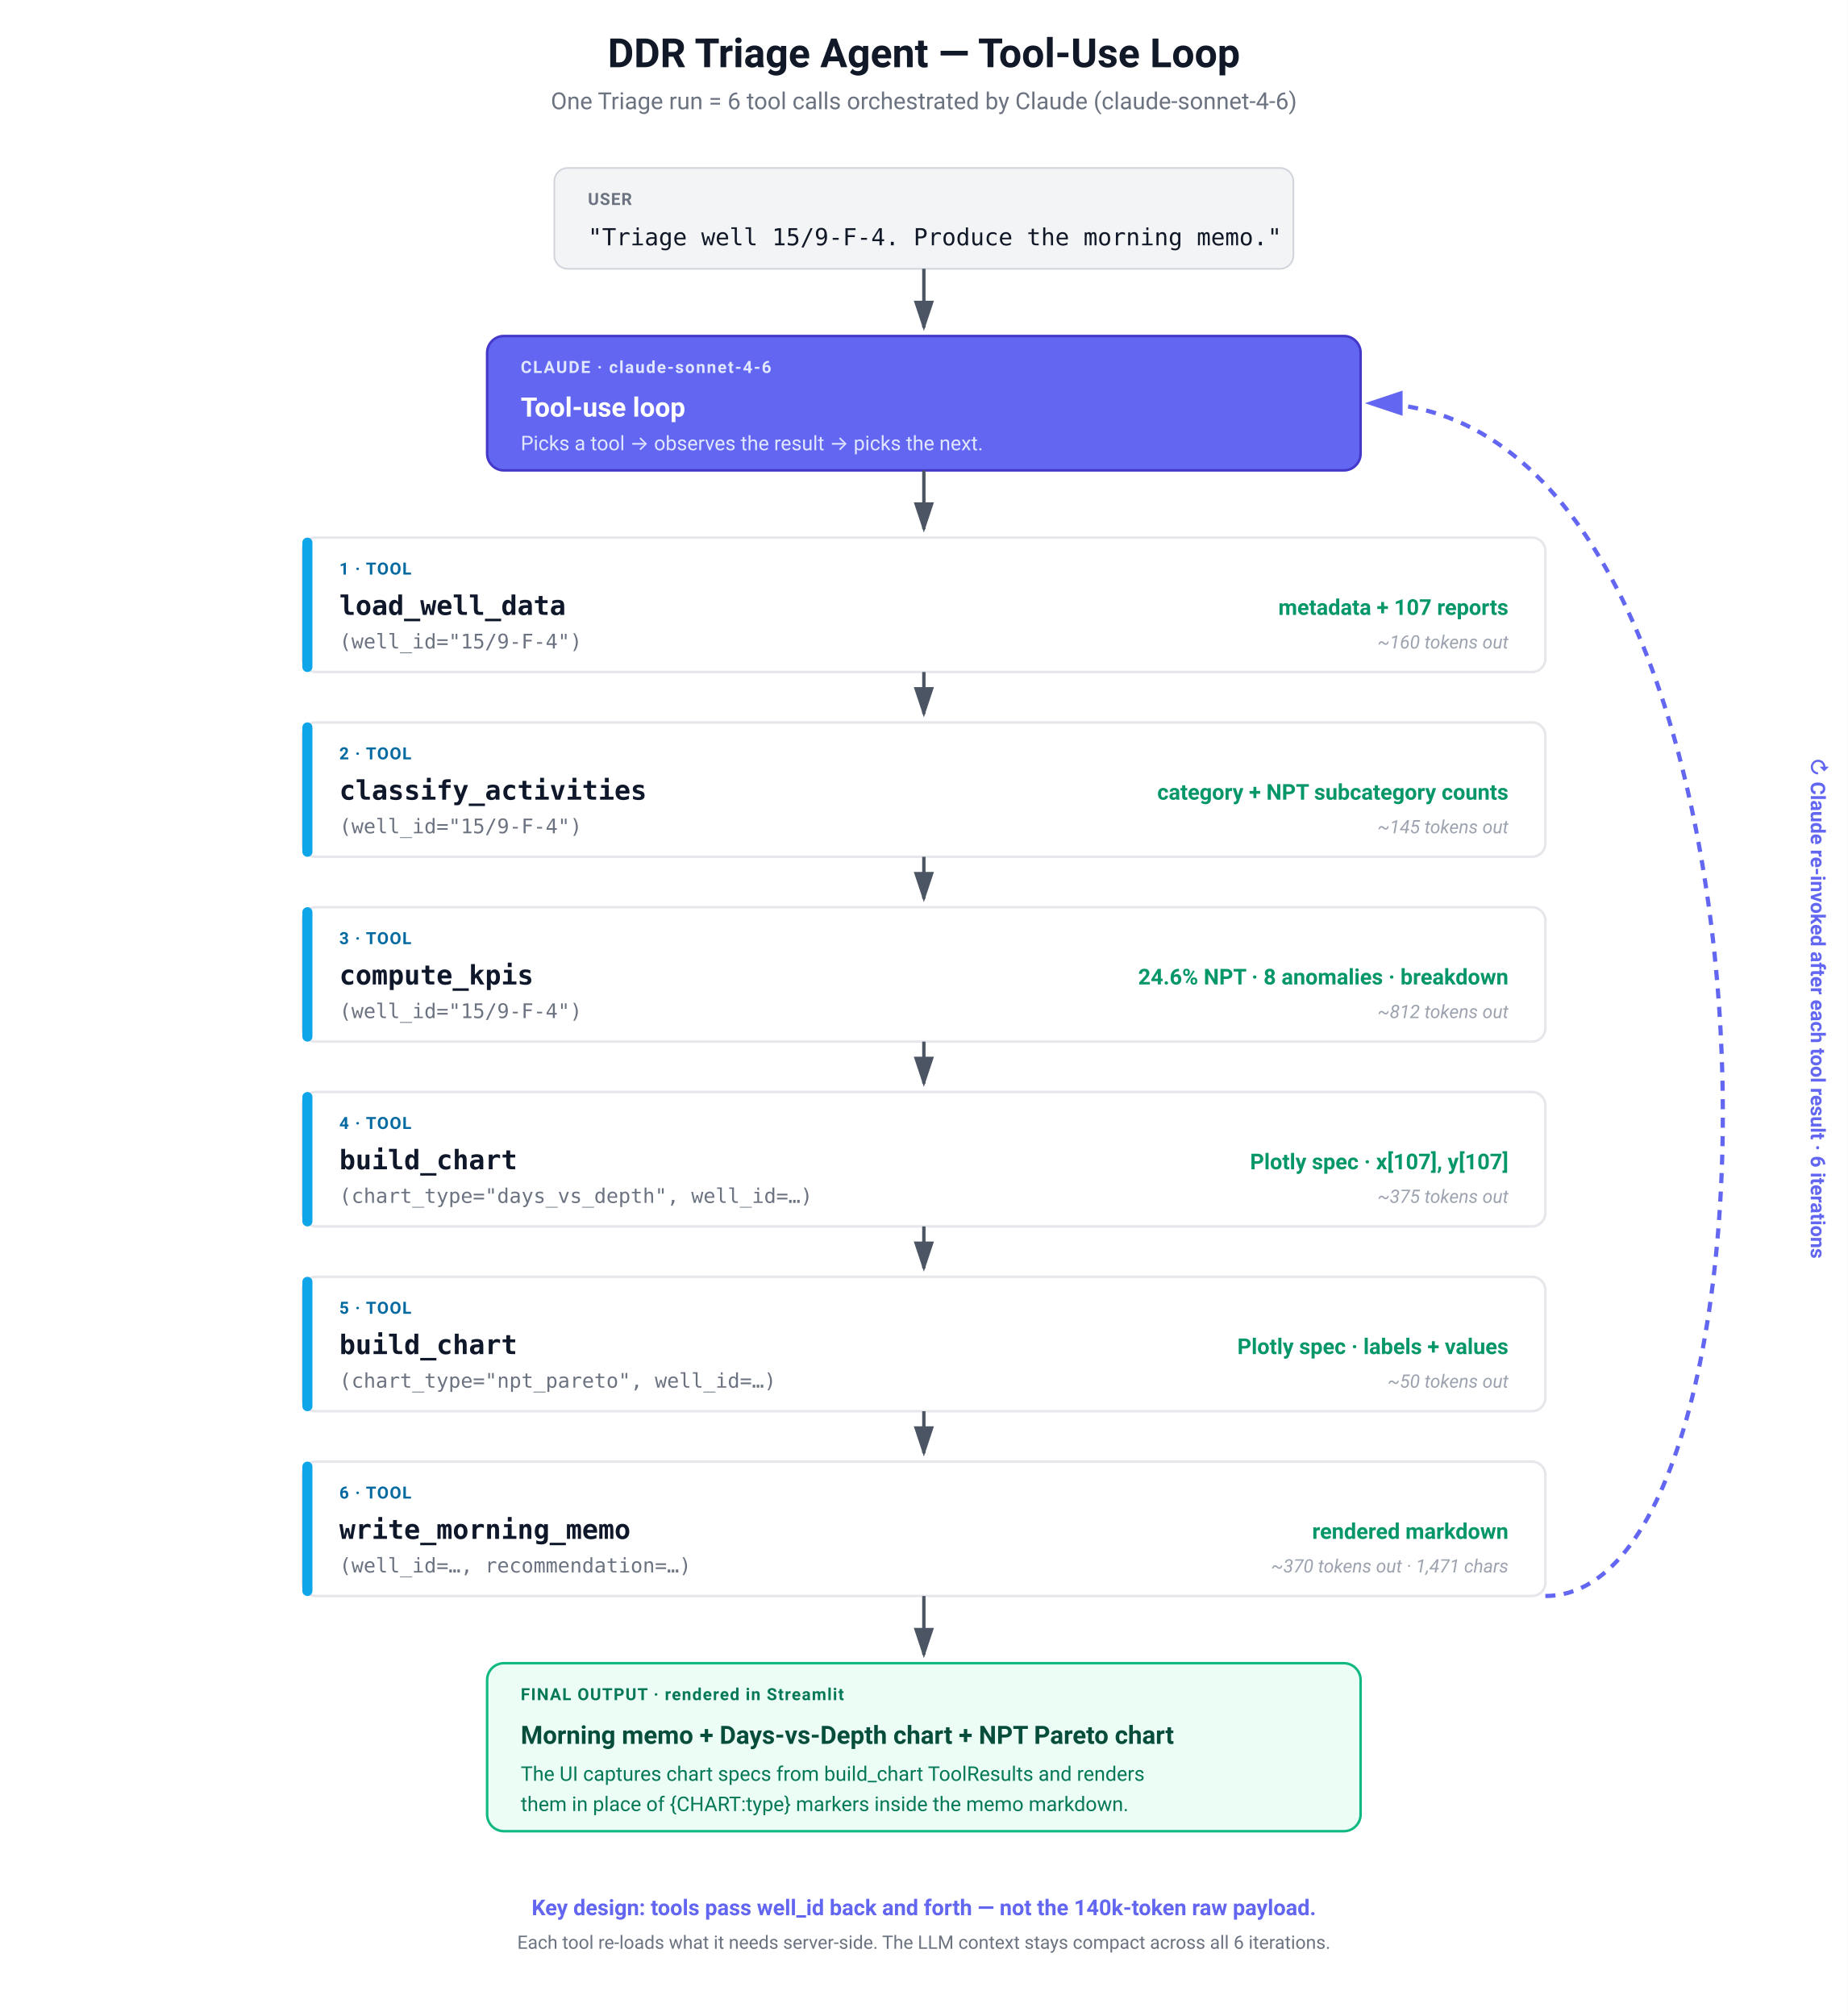
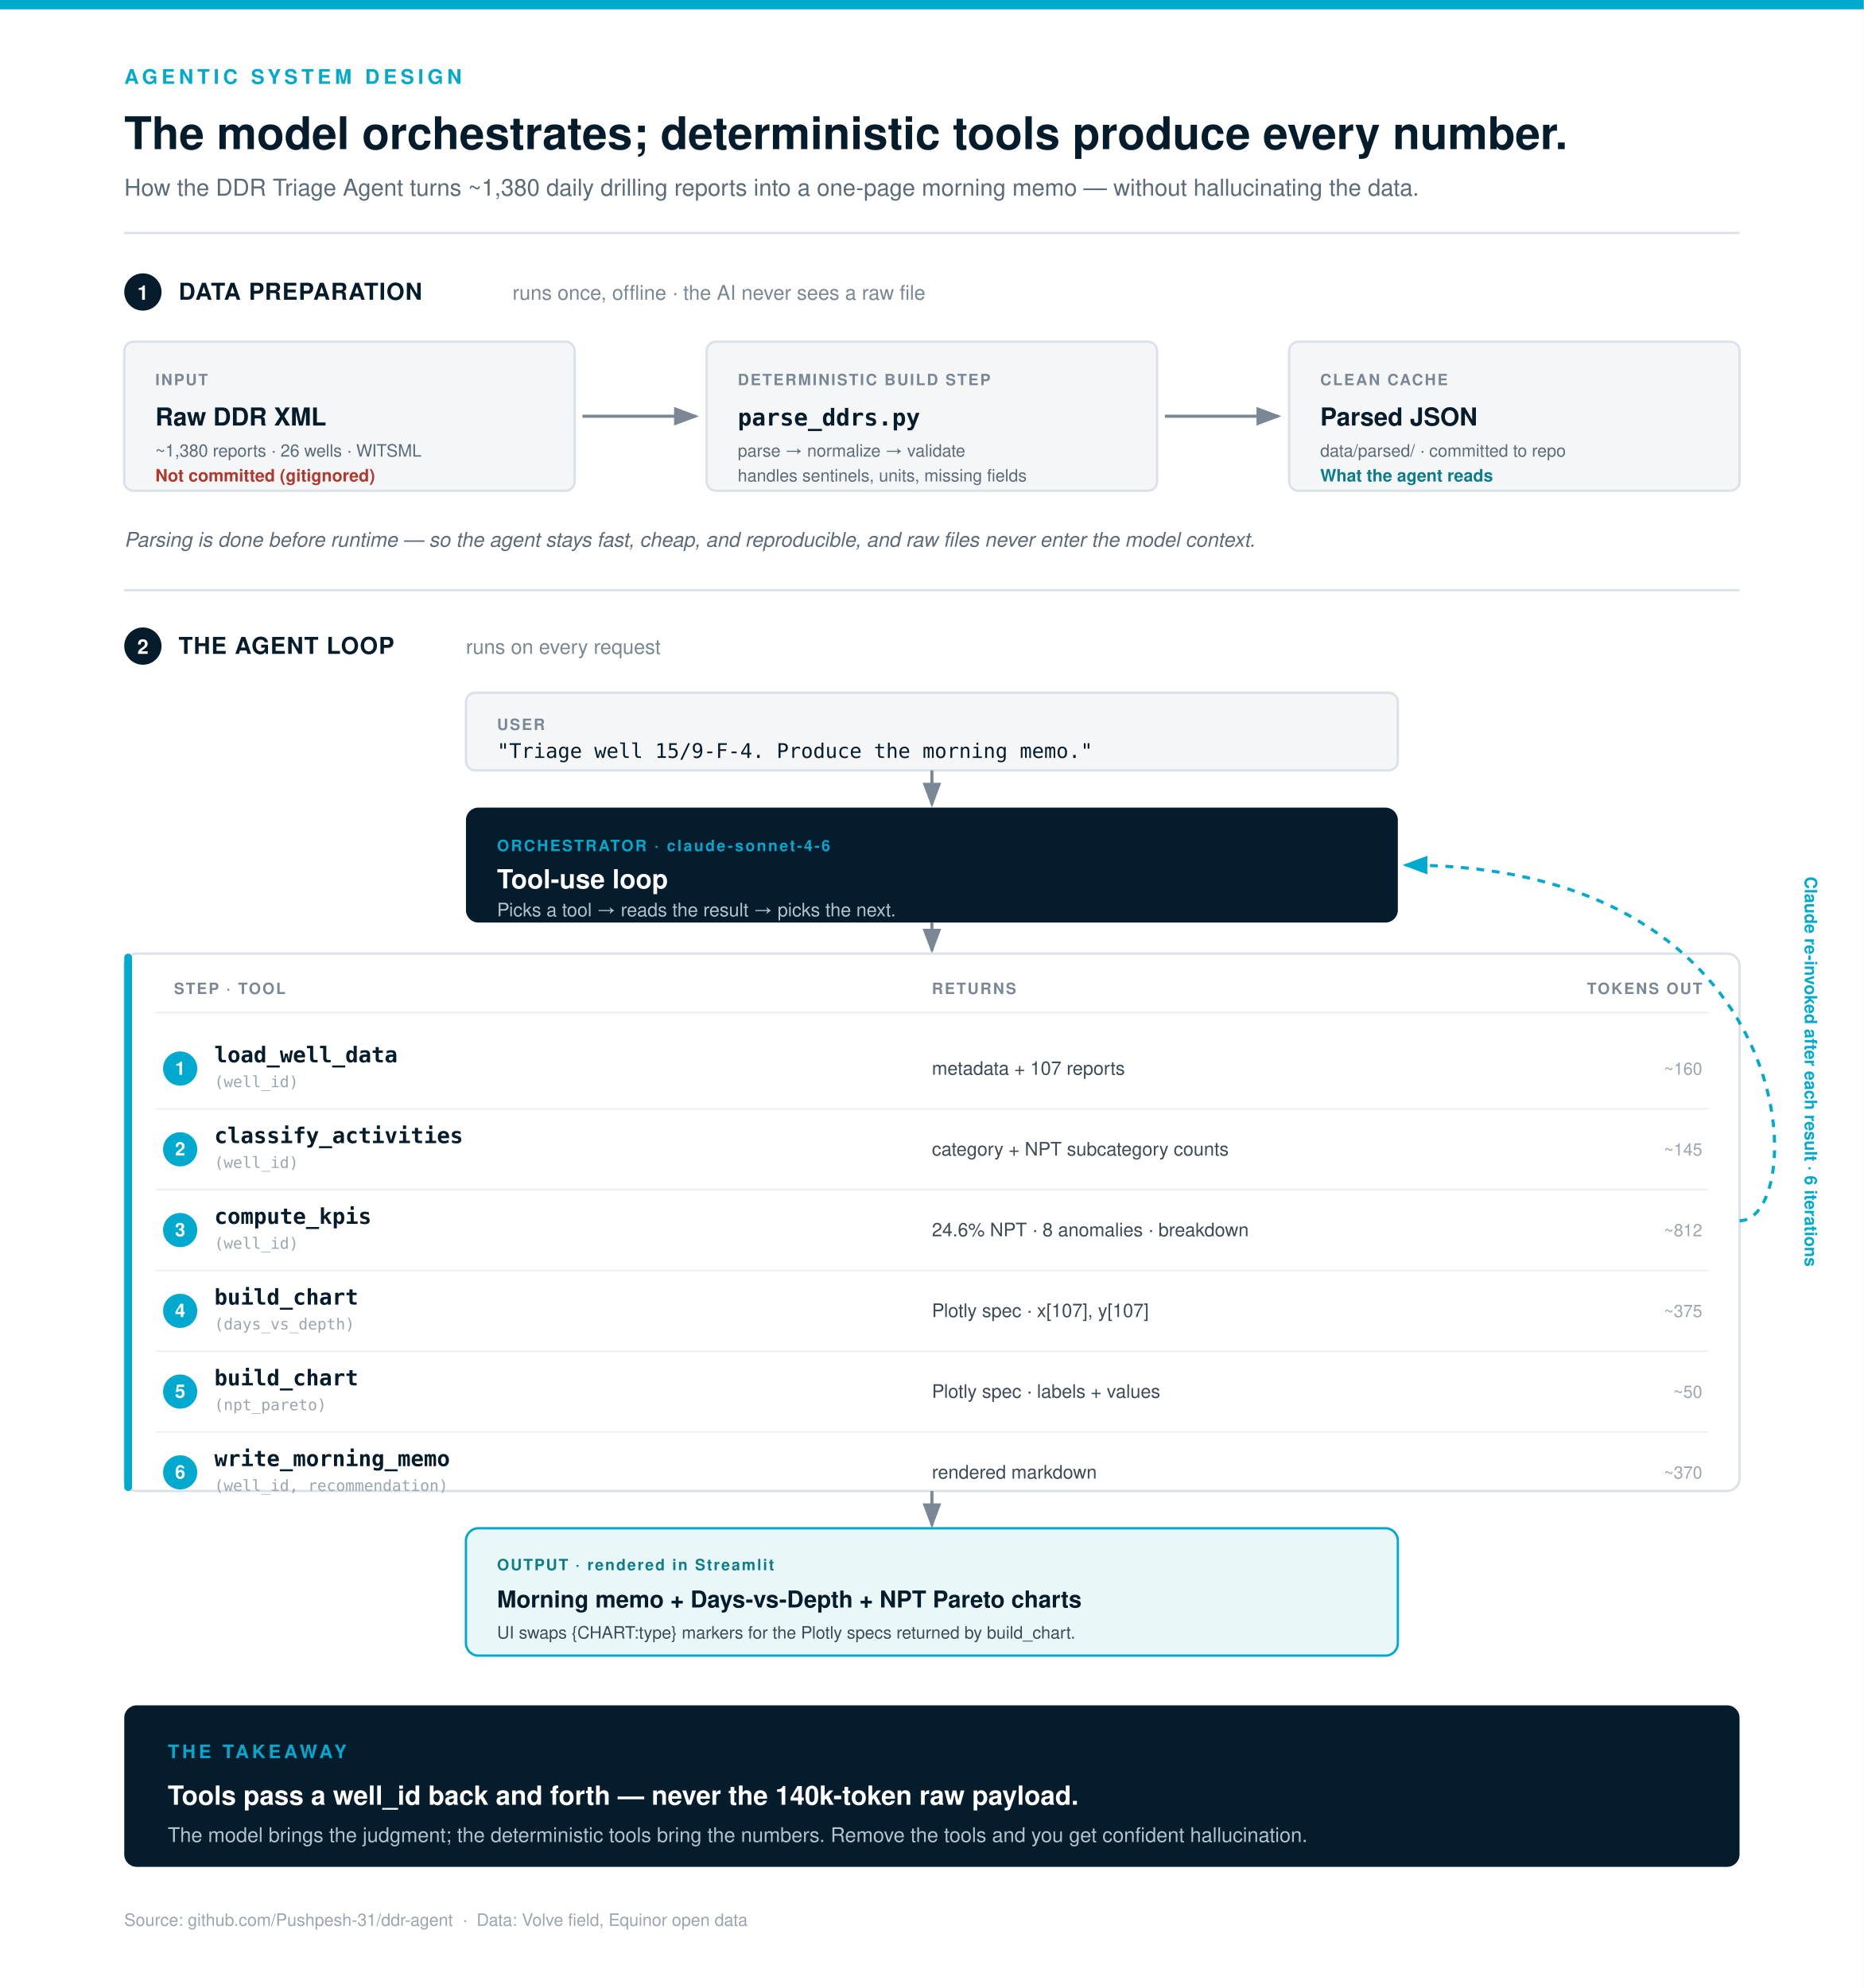
- <svg xmlns="http://www.w3.org/2000/svg" viewBox="0 0 1100 1200" font-family="-apple-system, BlinkMacSystemFont, 'Segoe UI', Roboto, sans-serif">
+ <svg xmlns="http://www.w3.org/2000/svg" viewBox="0 0 1200 1280" font-family="'Helvetica Neue', Helvetica, Arial, 'Segoe UI', sans-serif">
  <defs>
-     <marker id="arr" markerWidth="10" markerHeight="10" refX="8" refY="3" orient="auto" markerUnits="strokeWidth">
-       <path d="M0,0 L0,6 L9,3 z" fill="#4b5563" />
+     <marker id="arr" markerWidth="9" markerHeight="9" refX="7" refY="3" orient="auto" markerUnits="strokeWidth">
+       <path d="M0,0 L0,6 L8,3 z" fill="#7B8794" />
    </marker>
-     <marker id="arr-loop" markerWidth="10" markerHeight="10" refX="8" refY="3" orient="auto" markerUnits="strokeWidth">
-       <path d="M0,0 L0,6 L9,3 z" fill="#6366f1" />
+     <marker id="arr-t" markerWidth="9" markerHeight="9" refX="7" refY="3" orient="auto" markerUnits="strokeWidth">
+       <path d="M0,0 L0,6 L8,3 z" fill="#00A9CE" />
    </marker>
  </defs>
-   <rect width="1100" height="1200" fill="#ffffff" />
-   <text x="550" y="40" text-anchor="middle" font-size="24" font-weight="700" fill="#111827">
-     DDR Triage Agent — Tool-Use Loop
-   </text>
-   <text x="550" y="65" text-anchor="middle" font-size="14" fill="#6b7280">
-     One Triage run = 6 tool calls orchestrated by Claude (claude-sonnet-4-6)
-   </text>
-   <g transform="translate(330, 100)">
-     <rect width="440" height="60" rx="8" fill="#f3f4f6" stroke="#d1d5db" stroke-width="1" />
-     <text x="20" y="22" font-size="10" font-weight="700" fill="#6b7280" letter-spacing="0.5">USER</text>
-     <text x="20" y="46" font-size="14" fill="#111827" font-family="ui-monospace, 'SF Mono', Menlo, monospace">"Triage well 15/9-F-4. Produce the morning memo."</text>
-   </g>
-   <line x1="550" y1="160" x2="550" y2="195" stroke="#4b5563" stroke-width="2" marker-end="url(#arr)" />
-   <g transform="translate(290, 200)">
-     <rect width="520" height="80" rx="10" fill="#6366f1" stroke="#4338ca" stroke-width="1.5" />
-     <text x="20" y="22" font-size="10" font-weight="700" fill="#e0e7ff" letter-spacing="0.8">CLAUDE  ·  claude-sonnet-4-6</text>
-     <text x="20" y="48" font-size="16" font-weight="600" fill="#ffffff">Tool-use loop</text>
-     <text x="20" y="68" font-size="12" fill="#e0e7ff">Picks a tool → observes the result → picks the next.</text>
-   </g>
-   <path d="M 920 950 C 1075 950, 1075 240, 815 240" stroke="#6366f1" stroke-width="2.5" stroke-dasharray="6,5" fill="none" marker-end="url(#arr-loop)" />
-   <text x="1078" y="600" font-size="12" fill="#6366f1" font-weight="600" text-anchor="middle" transform="rotate(90 1078 600)">
-     ↻ Claude re-invoked after each tool result · 6 iterations
-   </text>
-   <line x1="550" y1="280" x2="550" y2="315" stroke="#4b5563" stroke-width="2" marker-end="url(#arr)" />
-   <g transform="translate(180, 320)">
-     <rect width="740" height="80" rx="8" fill="#ffffff" stroke="#e5e7eb" stroke-width="1.5" />
-     <rect width="6" height="80" rx="3" fill="#0ea5e9" />
-     <text x="22" y="22" font-size="10" font-weight="700" fill="#0369a1" letter-spacing="0.6">1 · TOOL</text>
-     <text x="22" y="46" font-size="16" font-weight="600" fill="#0f172a" font-family="ui-monospace, 'SF Mono', Menlo, monospace">load_well_data</text>
-     <text x="22" y="66" font-size="12" fill="#6b7280" font-family="ui-monospace, 'SF Mono', Menlo, monospace">(well_id="15/9-F-4")</text>
-     <text x="718" y="46" text-anchor="end" font-size="13" font-weight="600" fill="#059669">metadata + 107 reports</text>
-     <text x="718" y="66" text-anchor="end" font-size="11" fill="#9ca3af" font-style="italic">~160 tokens out</text>
-   </g>
-   <line x1="550" y1="400" x2="550" y2="425" stroke="#4b5563" stroke-width="2" marker-end="url(#arr)" />
-   <g transform="translate(180, 430)">
-     <rect width="740" height="80" rx="8" fill="#ffffff" stroke="#e5e7eb" stroke-width="1.5" />
-     <rect width="6" height="80" rx="3" fill="#0ea5e9" />
-     <text x="22" y="22" font-size="10" font-weight="700" fill="#0369a1" letter-spacing="0.6">2 · TOOL</text>
-     <text x="22" y="46" font-size="16" font-weight="600" fill="#0f172a" font-family="ui-monospace, 'SF Mono', Menlo, monospace">classify_activities</text>
-     <text x="22" y="66" font-size="12" fill="#6b7280" font-family="ui-monospace, 'SF Mono', Menlo, monospace">(well_id="15/9-F-4")</text>
-     <text x="718" y="46" text-anchor="end" font-size="13" font-weight="600" fill="#059669">category + NPT subcategory counts</text>
-     <text x="718" y="66" text-anchor="end" font-size="11" fill="#9ca3af" font-style="italic">~145 tokens out</text>
-   </g>
-   <line x1="550" y1="510" x2="550" y2="535" stroke="#4b5563" stroke-width="2" marker-end="url(#arr)" />
-   <g transform="translate(180, 540)">
-     <rect width="740" height="80" rx="8" fill="#ffffff" stroke="#e5e7eb" stroke-width="1.5" />
-     <rect width="6" height="80" rx="3" fill="#0ea5e9" />
-     <text x="22" y="22" font-size="10" font-weight="700" fill="#0369a1" letter-spacing="0.6">3 · TOOL</text>
-     <text x="22" y="46" font-size="16" font-weight="600" fill="#0f172a" font-family="ui-monospace, 'SF Mono', Menlo, monospace">compute_kpis</text>
-     <text x="22" y="66" font-size="12" fill="#6b7280" font-family="ui-monospace, 'SF Mono', Menlo, monospace">(well_id="15/9-F-4")</text>
-     <text x="718" y="46" text-anchor="end" font-size="13" font-weight="600" fill="#059669">24.6% NPT · 8 anomalies · breakdown</text>
-     <text x="718" y="66" text-anchor="end" font-size="11" fill="#9ca3af" font-style="italic">~812 tokens out</text>
-   </g>
-   <line x1="550" y1="620" x2="550" y2="645" stroke="#4b5563" stroke-width="2" marker-end="url(#arr)" />
-   <g transform="translate(180, 650)">
-     <rect width="740" height="80" rx="8" fill="#ffffff" stroke="#e5e7eb" stroke-width="1.5" />
-     <rect width="6" height="80" rx="3" fill="#0ea5e9" />
-     <text x="22" y="22" font-size="10" font-weight="700" fill="#0369a1" letter-spacing="0.6">4 · TOOL</text>
-     <text x="22" y="46" font-size="16" font-weight="600" fill="#0f172a" font-family="ui-monospace, 'SF Mono', Menlo, monospace">build_chart</text>
-     <text x="22" y="66" font-size="12" fill="#6b7280" font-family="ui-monospace, 'SF Mono', Menlo, monospace">(chart_type="days_vs_depth", well_id=…)</text>
-     <text x="718" y="46" text-anchor="end" font-size="13" font-weight="600" fill="#059669">Plotly spec · x[107], y[107]</text>
-     <text x="718" y="66" text-anchor="end" font-size="11" fill="#9ca3af" font-style="italic">~375 tokens out</text>
-   </g>
-   <line x1="550" y1="730" x2="550" y2="755" stroke="#4b5563" stroke-width="2" marker-end="url(#arr)" />
-   <g transform="translate(180, 760)">
-     <rect width="740" height="80" rx="8" fill="#ffffff" stroke="#e5e7eb" stroke-width="1.5" />
-     <rect width="6" height="80" rx="3" fill="#0ea5e9" />
-     <text x="22" y="22" font-size="10" font-weight="700" fill="#0369a1" letter-spacing="0.6">5 · TOOL</text>
-     <text x="22" y="46" font-size="16" font-weight="600" fill="#0f172a" font-family="ui-monospace, 'SF Mono', Menlo, monospace">build_chart</text>
-     <text x="22" y="66" font-size="12" fill="#6b7280" font-family="ui-monospace, 'SF Mono', Menlo, monospace">(chart_type="npt_pareto", well_id=…)</text>
-     <text x="718" y="46" text-anchor="end" font-size="13" font-weight="600" fill="#059669">Plotly spec · labels + values</text>
-     <text x="718" y="66" text-anchor="end" font-size="11" fill="#9ca3af" font-style="italic">~50 tokens out</text>
-   </g>
-   <line x1="550" y1="840" x2="550" y2="865" stroke="#4b5563" stroke-width="2" marker-end="url(#arr)" />
-   <g transform="translate(180, 870)">
-     <rect width="740" height="80" rx="8" fill="#ffffff" stroke="#e5e7eb" stroke-width="1.5" />
-     <rect width="6" height="80" rx="3" fill="#0ea5e9" />
-     <text x="22" y="22" font-size="10" font-weight="700" fill="#0369a1" letter-spacing="0.6">6 · TOOL</text>
-     <text x="22" y="46" font-size="16" font-weight="600" fill="#0f172a" font-family="ui-monospace, 'SF Mono', Menlo, monospace">write_morning_memo</text>
-     <text x="22" y="66" font-size="12" fill="#6b7280" font-family="ui-monospace, 'SF Mono', Menlo, monospace">(well_id=…, recommendation=…)</text>
-     <text x="718" y="46" text-anchor="end" font-size="13" font-weight="600" fill="#059669">rendered markdown</text>
-     <text x="718" y="66" text-anchor="end" font-size="11" fill="#9ca3af" font-style="italic">~370 tokens out · 1,471 chars</text>
-   </g>
-   <line x1="550" y1="950" x2="550" y2="985" stroke="#4b5563" stroke-width="2" marker-end="url(#arr)" />
-   <g transform="translate(290, 990)">
-     <rect width="520" height="100" rx="10" fill="#ecfdf5" stroke="#10b981" stroke-width="1.5" />
-     <text x="20" y="22" font-size="10" font-weight="700" fill="#047857" letter-spacing="0.6">FINAL OUTPUT  ·  rendered in Streamlit</text>
-     <text x="20" y="48" font-size="15" font-weight="600" fill="#064e3b">Morning memo + Days-vs-Depth chart + NPT Pareto chart</text>
-     <text x="20" y="70" font-size="12" fill="#047857">The UI captures chart specs from build_chart ToolResults and renders</text>
-     <text x="20" y="88" font-size="12" fill="#047857">them in place of {CHART:type} markers inside the memo markdown.</text>
-   </g>
-   <text x="550" y="1140" text-anchor="middle" font-size="13" font-weight="600" fill="#6366f1">
-     Key design: tools pass well_id back and forth — not the 140k-token raw payload.
-   </text>
-   <text x="550" y="1160" text-anchor="middle" font-size="11" fill="#6b7280">
-     Each tool re-loads what it needs server-side. The LLM context stays compact across all 6 iterations.
-   </text>
+   <rect width="1200" height="1280" fill="#ffffff" />
+   <rect x="0" y="0" width="1200" height="6" fill="#00A9CE" />
+   <text x="80" y="54" font-size="13" font-weight="700" fill="#00A9CE" letter-spacing="2.5">AGENTIC SYSTEM DESIGN</text>
+   <text x="80" y="96" font-size="29" font-weight="700" fill="#051C2C">The model orchestrates; deterministic tools produce every number.</text>
+   <text x="80" y="126" font-size="15" fill="#5C6B7A">How the DDR Triage Agent turns ~1,380 daily drilling reports into a one-page morning memo — without hallucinating the data.</text>
+   <line x1="80" y1="150" x2="1120" y2="150" stroke="#DBE1E8" stroke-width="1.5" />
+   <circle cx="92" cy="188" r="12" fill="#051C2C" />
+   <text x="92" y="193" text-anchor="middle" font-size="13" font-weight="700" fill="#ffffff">1</text>
+   <text x="115" y="193" font-size="15" font-weight="700" fill="#051C2C" letter-spacing="0.5">DATA PREPARATION</text>
+   <text x="330" y="193" font-size="13" fill="#7B8794">runs once, offline · the AI never sees a raw file</text>
+   <rect x="80" y="220" width="290" height="96" rx="6" fill="#F4F6F8" stroke="#DBE1E8" stroke-width="1.5" />
+   <text x="100" y="248" font-size="10" font-weight="700" fill="#7B8794" letter-spacing="1">INPUT</text>
+   <text x="100" y="274" font-size="16" font-weight="700" fill="#051C2C">Raw DDR XML</text>
+   <text x="100" y="294" font-size="11" fill="#5C6B7A">~1,380 reports · 26 wells · WITSML</text>
+   <text x="100" y="310" font-size="11" font-weight="600" fill="#B0392E">Not committed (gitignored)</text>
+   <rect x="455" y="220" width="290" height="96" rx="6" fill="#F4F6F8" stroke="#DBE1E8" stroke-width="1.5" />
+   <text x="475" y="248" font-size="10" font-weight="700" fill="#7B8794" letter-spacing="1">DETERMINISTIC BUILD STEP</text>
+   <text x="475" y="274" font-size="15" font-weight="700" fill="#051C2C" font-family="ui-monospace, Menlo, monospace">parse_ddrs.py</text>
+   <text x="475" y="294" font-size="11" fill="#5C6B7A">parse → normalize → validate</text>
+   <text x="475" y="310" font-size="11" fill="#5C6B7A">handles sentinels, units, missing fields</text>
+   <rect x="830" y="220" width="290" height="96" rx="6" fill="#F4F6F8" stroke="#DBE1E8" stroke-width="1.5" />
+   <text x="850" y="248" font-size="10" font-weight="700" fill="#7B8794" letter-spacing="1">CLEAN CACHE</text>
+   <text x="850" y="274" font-size="16" font-weight="700" fill="#051C2C">Parsed JSON</text>
+   <text x="850" y="294" font-size="11" fill="#5C6B7A">data/parsed/ · committed to repo</text>
+   <text x="850" y="310" font-size="11" font-weight="600" fill="#0B7C8C">What the agent reads</text>
+   <line x1="375" y1="268" x2="448" y2="268" stroke="#7B8794" stroke-width="2" marker-end="url(#arr)" />
+   <line x1="750" y1="268" x2="823" y2="268" stroke="#7B8794" stroke-width="2" marker-end="url(#arr)" />
+   <text x="80" y="352" font-size="13" fill="#5C6B7A" font-style="italic">Parsing is done before runtime — so the agent stays fast, cheap, and reproducible, and raw files never enter the model context.</text>
+   <line x1="80" y1="380" x2="1120" y2="380" stroke="#DBE1E8" stroke-width="1.5" />
+   <circle cx="92" cy="416" r="12" fill="#051C2C" />
+   <text x="92" y="421" text-anchor="middle" font-size="13" font-weight="700" fill="#ffffff">2</text>
+   <text x="115" y="421" font-size="15" font-weight="700" fill="#051C2C" letter-spacing="0.5">THE AGENT LOOP</text>
+   <text x="300" y="421" font-size="13" fill="#7B8794">runs on every request</text>
+   <rect x="300" y="446" width="600" height="50" rx="6" fill="#F4F6F8" stroke="#DBE1E8" stroke-width="1.5" />
+   <text x="320" y="470" font-size="10" font-weight="700" fill="#7B8794" letter-spacing="1">USER</text>
+   <text x="320" y="488" font-size="13" fill="#051C2C" font-family="ui-monospace, Menlo, monospace">"Triage well 15/9-F-4. Produce the morning memo."</text>
+   <line x1="600" y1="496" x2="600" y2="518" stroke="#7B8794" stroke-width="2" marker-end="url(#arr)" />
+   <rect x="300" y="520" width="600" height="74" rx="8" fill="#051C2C" />
+   <text x="320" y="548" font-size="10" font-weight="700" fill="#00A9CE" letter-spacing="1.2">ORCHESTRATOR · claude-sonnet-4-6</text>
+   <text x="320" y="572" font-size="17" font-weight="700" fill="#ffffff">Tool-use loop</text>
+   <text x="320" y="590" font-size="12" fill="#AEC4CE">Picks a tool → reads the result → picks the next.</text>
+   <line x1="600" y1="594" x2="600" y2="612" stroke="#7B8794" stroke-width="2" marker-end="url(#arr)" />
+   <rect x="80" y="614" width="1040" height="346" rx="8" fill="#ffffff" stroke="#DBE1E8" stroke-width="1.5" />
+   <rect x="80" y="614" width="5" height="346" rx="2.5" fill="#00A9CE" />
+   <text x="112" y="640" font-size="10" font-weight="700" fill="#7B8794" letter-spacing="1">STEP · TOOL</text>
+   <text x="600" y="640" font-size="10" font-weight="700" fill="#7B8794" letter-spacing="1">RETURNS</text>
+   <text x="1096" y="640" text-anchor="end" font-size="10" font-weight="700" fill="#7B8794" letter-spacing="1">TOKENS OUT</text>
+   <line x1="100" y1="652" x2="1100" y2="652" stroke="#ECEFF2" stroke-width="1" />
+   <circle cx="116" cy="688" r="11" fill="#00A9CE" />
+   <text x="116" y="692" text-anchor="middle" font-size="12" font-weight="700" fill="#ffffff">1</text>
+   <text x="138" y="684" font-size="14" font-weight="700" fill="#051C2C" font-family="ui-monospace, Menlo, monospace">load_well_data</text>
+   <text x="138" y="700" font-size="10" fill="#9AA5B1" font-family="ui-monospace, Menlo, monospace">(well_id)</text>
+   <text x="600" y="692" font-size="12" fill="#3D4A57">metadata + 107 reports</text>
+   <text x="1096" y="692" text-anchor="end" font-size="11" fill="#9AA5B1">~160</text>
+   <line x1="100" y1="714" x2="1100" y2="714" stroke="#ECEFF2" stroke-width="1" />
+   <circle cx="116" cy="740" r="11" fill="#00A9CE" />
+   <text x="116" y="744" text-anchor="middle" font-size="12" font-weight="700" fill="#ffffff">2</text>
+   <text x="138" y="736" font-size="14" font-weight="700" fill="#051C2C" font-family="ui-monospace, Menlo, monospace">classify_activities</text>
+   <text x="138" y="752" font-size="10" fill="#9AA5B1" font-family="ui-monospace, Menlo, monospace">(well_id)</text>
+   <text x="600" y="744" font-size="12" fill="#3D4A57">category + NPT subcategory counts</text>
+   <text x="1096" y="744" text-anchor="end" font-size="11" fill="#9AA5B1">~145</text>
+   <line x1="100" y1="766" x2="1100" y2="766" stroke="#ECEFF2" stroke-width="1" />
+   <circle cx="116" cy="792" r="11" fill="#00A9CE" />
+   <text x="116" y="796" text-anchor="middle" font-size="12" font-weight="700" fill="#ffffff">3</text>
+   <text x="138" y="788" font-size="14" font-weight="700" fill="#051C2C" font-family="ui-monospace, Menlo, monospace">compute_kpis</text>
+   <text x="138" y="804" font-size="10" fill="#9AA5B1" font-family="ui-monospace, Menlo, monospace">(well_id)</text>
+   <text x="600" y="796" font-size="12" fill="#3D4A57">24.6% NPT · 8 anomalies · breakdown</text>
+   <text x="1096" y="796" text-anchor="end" font-size="11" fill="#9AA5B1">~812</text>
+   <line x1="100" y1="818" x2="1100" y2="818" stroke="#ECEFF2" stroke-width="1" />
+   <circle cx="116" cy="844" r="11" fill="#00A9CE" />
+   <text x="116" y="848" text-anchor="middle" font-size="12" font-weight="700" fill="#ffffff">4</text>
+   <text x="138" y="840" font-size="14" font-weight="700" fill="#051C2C" font-family="ui-monospace, Menlo, monospace">build_chart</text>
+   <text x="138" y="856" font-size="10" fill="#9AA5B1" font-family="ui-monospace, Menlo, monospace">(days_vs_depth)</text>
+   <text x="600" y="848" font-size="12" fill="#3D4A57">Plotly spec · x[107], y[107]</text>
+   <text x="1096" y="848" text-anchor="end" font-size="11" fill="#9AA5B1">~375</text>
+   <line x1="100" y1="870" x2="1100" y2="870" stroke="#ECEFF2" stroke-width="1" />
+   <circle cx="116" cy="896" r="11" fill="#00A9CE" />
+   <text x="116" y="900" text-anchor="middle" font-size="12" font-weight="700" fill="#ffffff">5</text>
+   <text x="138" y="892" font-size="14" font-weight="700" fill="#051C2C" font-family="ui-monospace, Menlo, monospace">build_chart</text>
+   <text x="138" y="908" font-size="10" fill="#9AA5B1" font-family="ui-monospace, Menlo, monospace">(npt_pareto)</text>
+   <text x="600" y="900" font-size="12" fill="#3D4A57">Plotly spec · labels + values</text>
+   <text x="1096" y="900" text-anchor="end" font-size="11" fill="#9AA5B1">~50</text>
+   <line x1="100" y1="922" x2="1100" y2="922" stroke="#ECEFF2" stroke-width="1" />
+   <circle cx="116" cy="948" r="11" fill="#00A9CE" />
+   <text x="116" y="952" text-anchor="middle" font-size="12" font-weight="700" fill="#ffffff">6</text>
+   <text x="138" y="944" font-size="14" font-weight="700" fill="#051C2C" font-family="ui-monospace, Menlo, monospace">write_morning_memo</text>
+   <text x="138" y="960" font-size="10" fill="#9AA5B1" font-family="ui-monospace, Menlo, monospace">(well_id, recommendation)</text>
+   <text x="600" y="952" font-size="12" fill="#3D4A57">rendered markdown</text>
+   <text x="1096" y="952" text-anchor="end" font-size="11" fill="#9AA5B1">~370</text>
+   <path d="M 1120 786 C 1165 786, 1165 557, 905 557" stroke="#00A9CE" stroke-width="2" stroke-dasharray="5,5" fill="none" marker-end="url(#arr-t)" />
+   <text x="1162" y="690" font-size="11" font-weight="600" fill="#00A9CE" text-anchor="middle" transform="rotate(90 1162 690)">Claude re-invoked after each result · 6 iterations</text>
+   <line x1="600" y1="960" x2="600" y2="982" stroke="#7B8794" stroke-width="2" marker-end="url(#arr)" />
+   <rect x="300" y="984" width="600" height="82" rx="8" fill="#EAF7F9" stroke="#00A9CE" stroke-width="1.5" />
+   <text x="320" y="1011" font-size="10" font-weight="700" fill="#0B7C8C" letter-spacing="1">OUTPUT · rendered in Streamlit</text>
+   <text x="320" y="1035" font-size="15" font-weight="700" fill="#051C2C">Morning memo + Days-vs-Depth + NPT Pareto charts</text>
+   <text x="320" y="1055" font-size="11" fill="#3D4A57">UI swaps {CHART:type} markers for the Plotly specs returned by build_chart.</text>
+   <rect x="80" y="1098" width="1040" height="104" rx="8" fill="#051C2C" />
+   <text x="108" y="1132" font-size="12" font-weight="700" fill="#00A9CE" letter-spacing="2">THE TAKEAWAY</text>
+   <text x="108" y="1162" font-size="17" font-weight="700" fill="#ffffff">Tools pass a well_id back and forth — never the 140k-token raw payload.</text>
+   <text x="108" y="1186" font-size="13" fill="#AEC4CE">The model brings the judgment; the deterministic tools bring the numbers. Remove the tools and you get confident hallucination.</text>
+   <text x="80" y="1240" font-size="11" fill="#9AA5B1">Source: github.com/Pushpesh-31/ddr-agent  ·  Data: Volve field, Equinor open data</text>
</svg>
